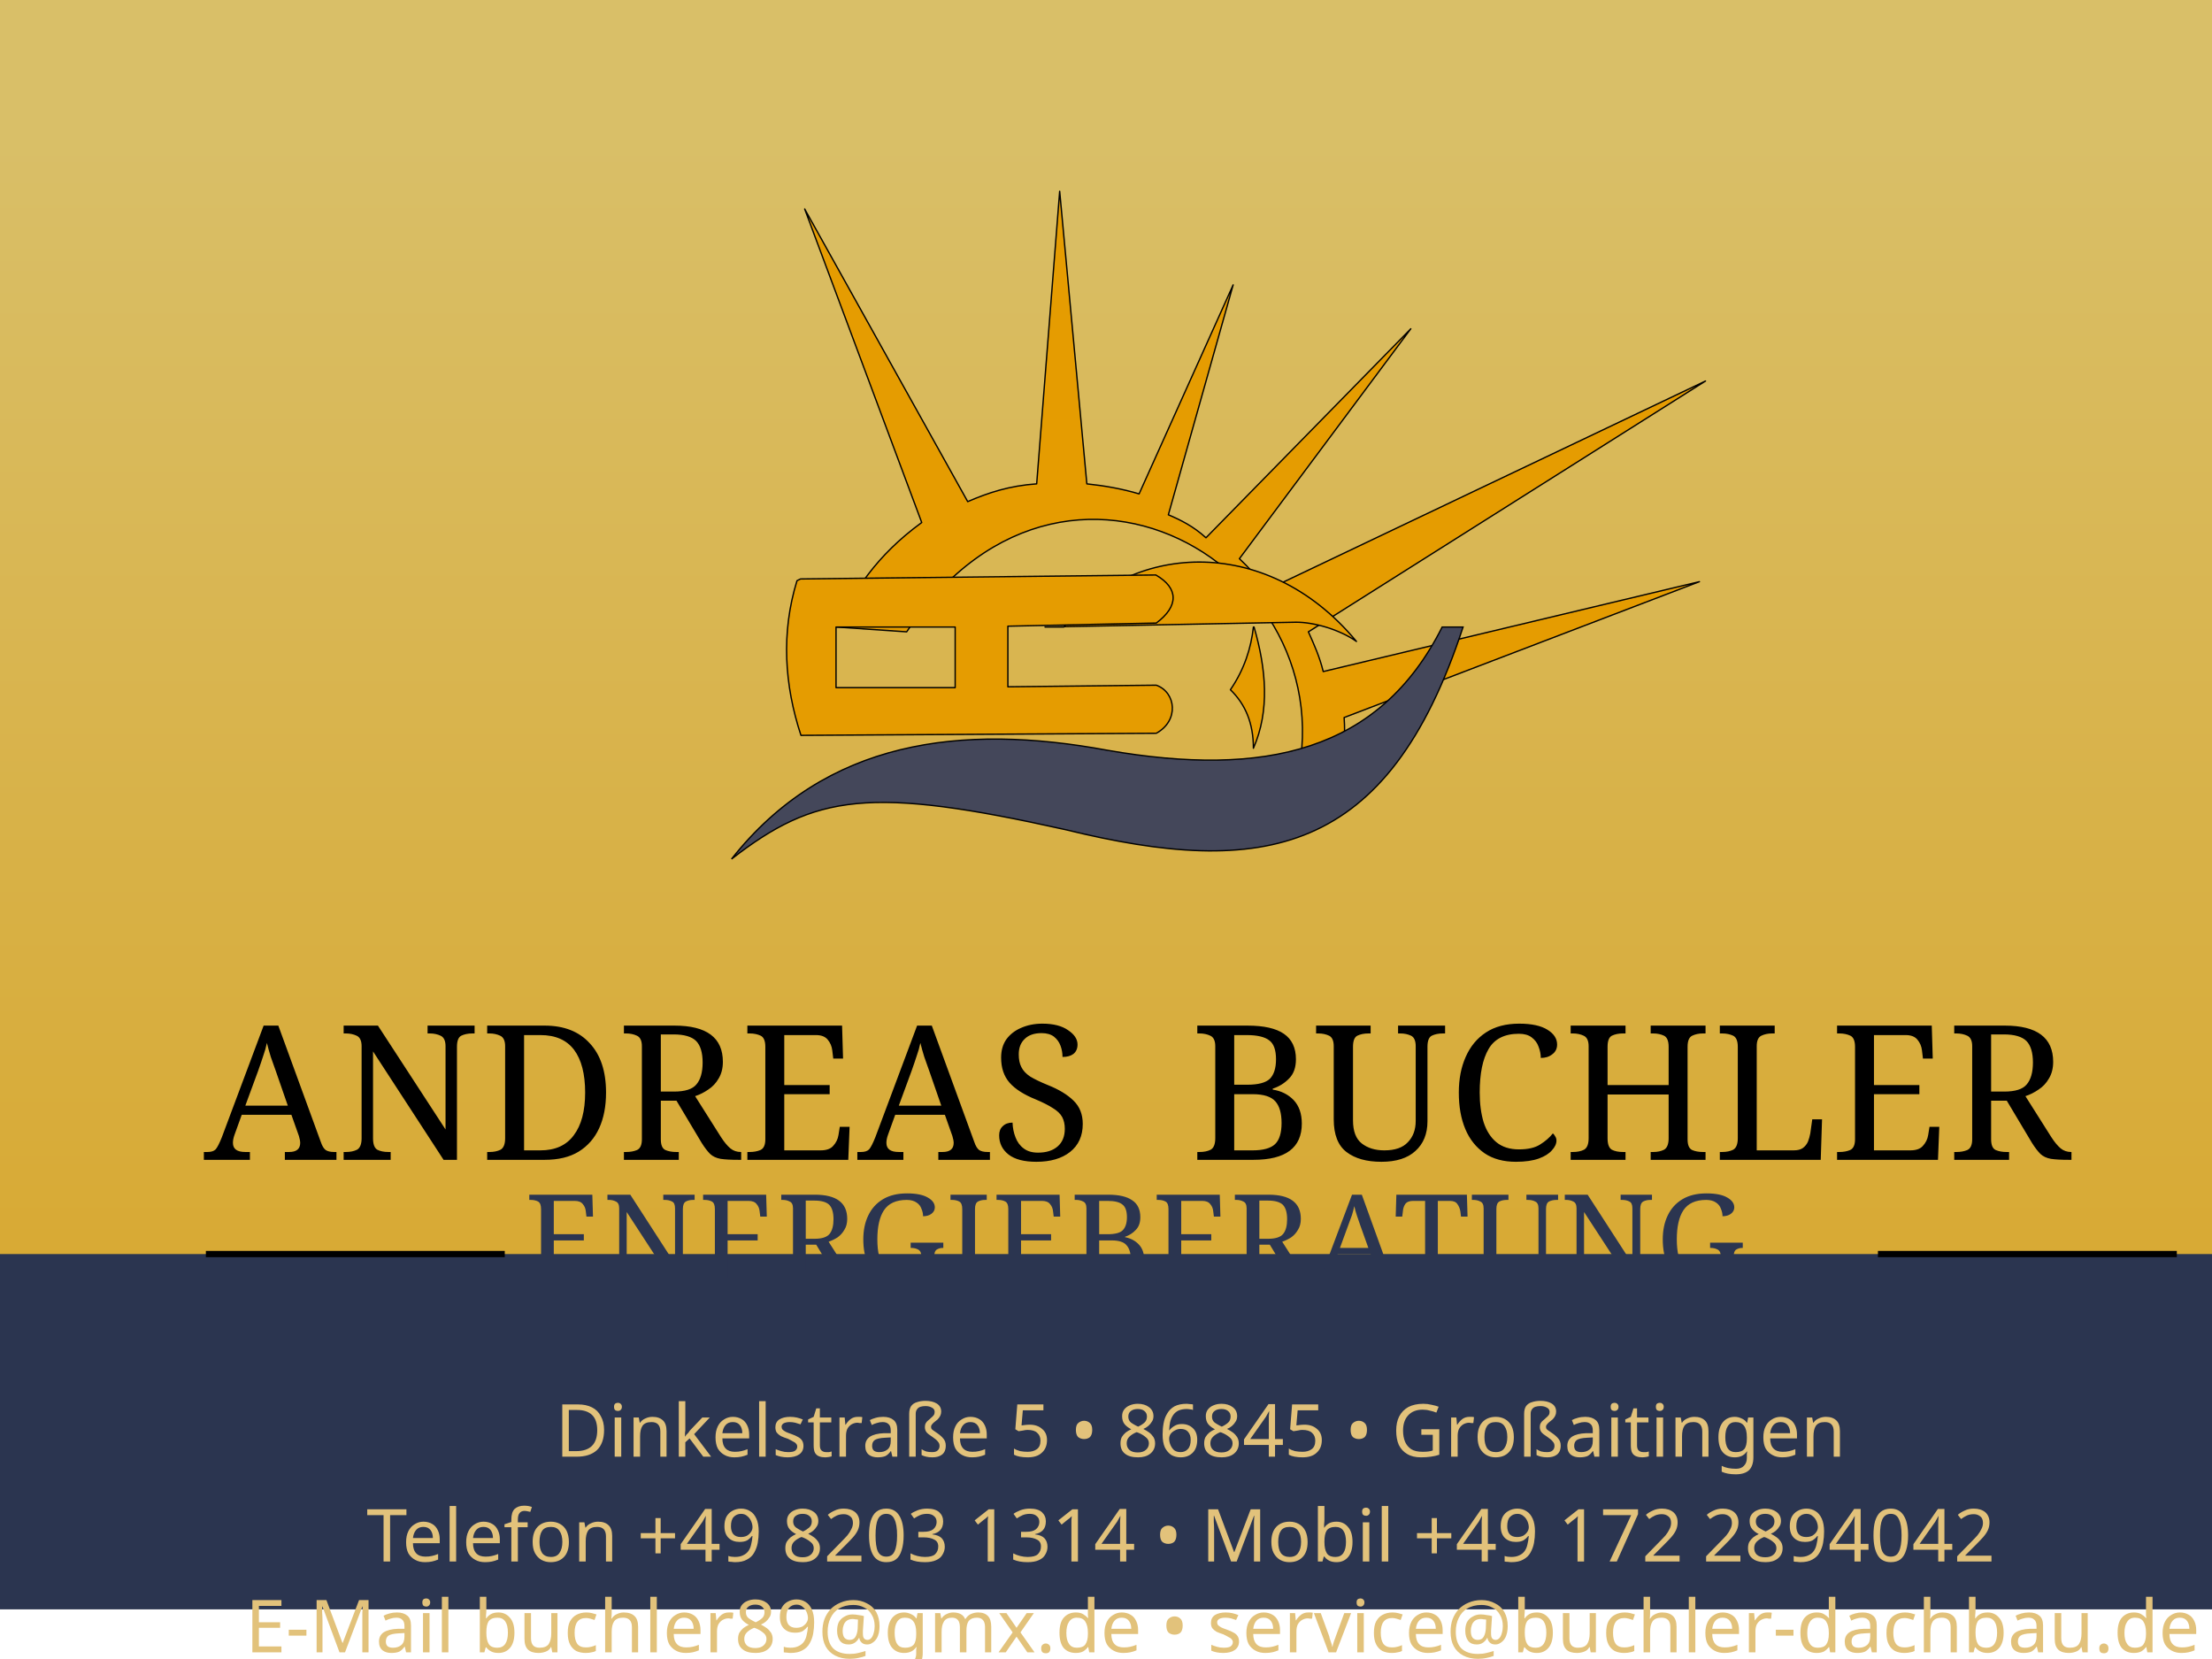
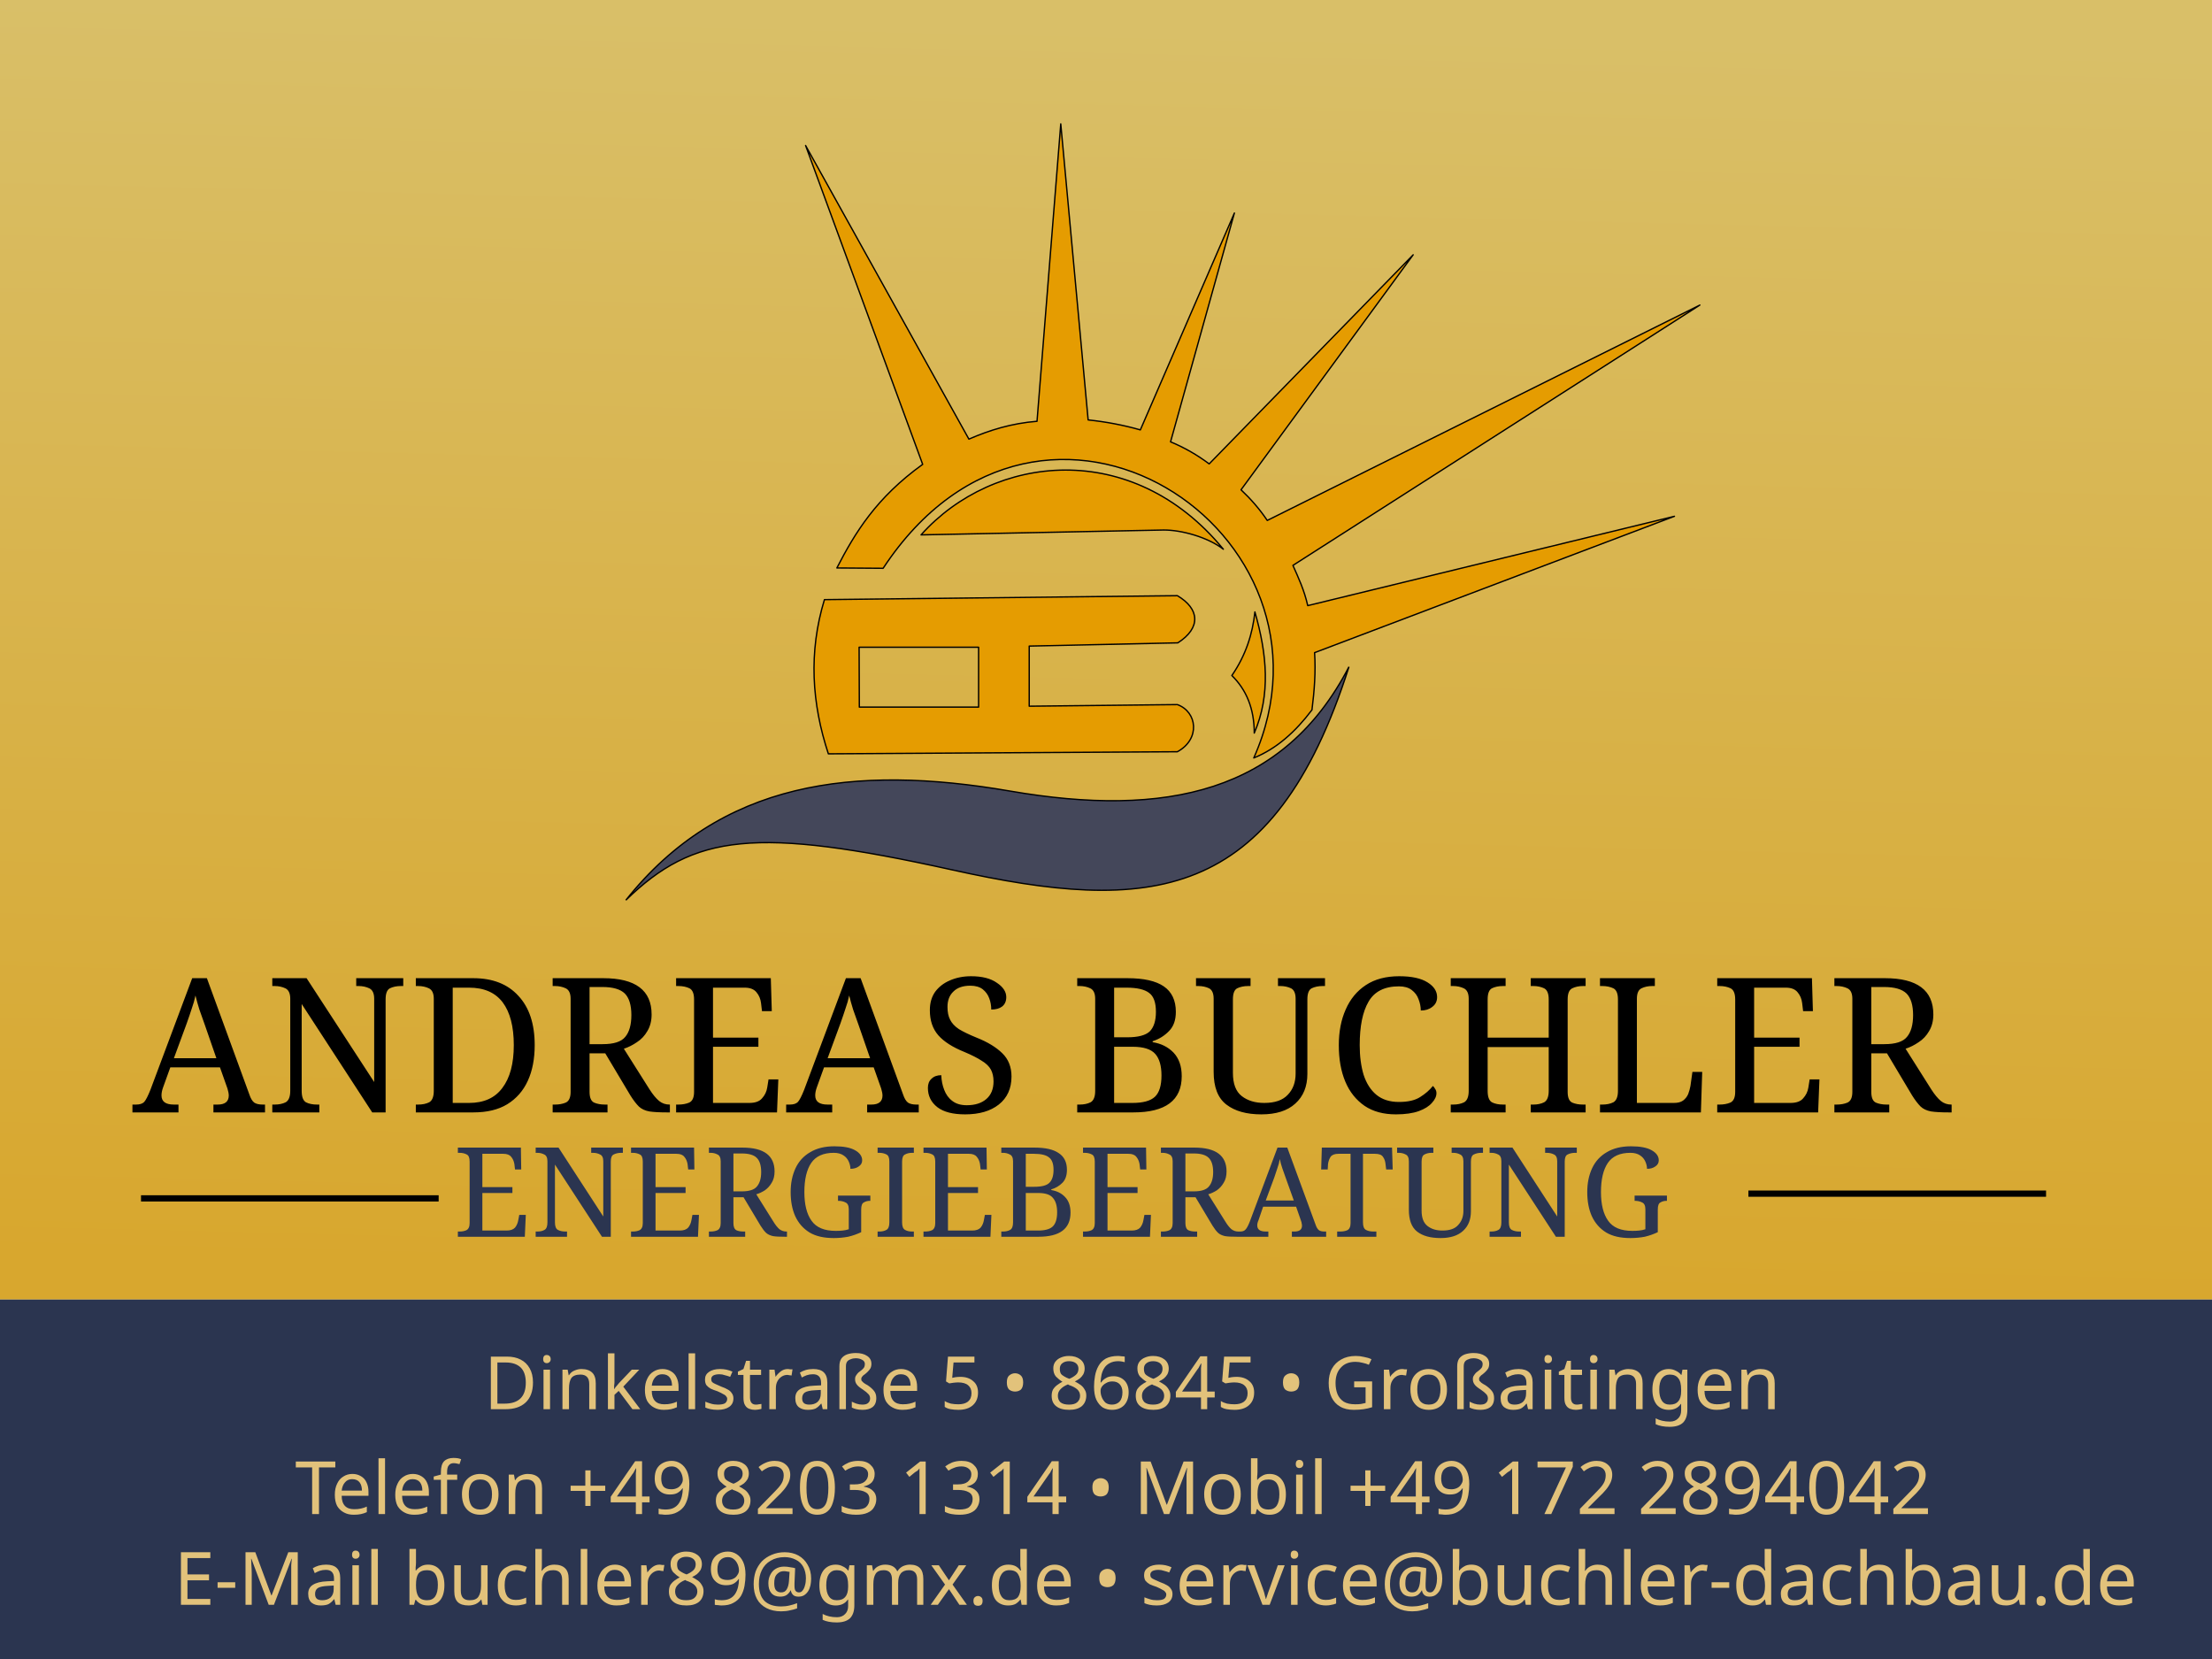
- <svg xmlns="http://www.w3.org/2000/svg" width="4e2" height="3e2" version="1.1" viewBox="0 0 105.833 79.375">
+ <svg xmlns="http://www.w3.org/2000/svg" xmlns:xlink="http://www.w3.org/1999/xlink" width="400" height="300" viewBox="0 0 400.001 300">
  <defs>
-     <linearGradient id="linearGradient4734-6" x1="-8.2e2" x2="-8.2e2" y1="70" y2="-89" gradientTransform="matrix(.1 0 0 .38 1e3 1.7e2)" gradientUnits="userSpaceOnUse">
-       <stop stop-color="#d8a72e" offset="0" />
-       <stop stop-color="#d9bf68" offset="1" />
+     <linearGradient id="a">
+       <stop offset="0" stop-color="#d8a72e" />
+       <stop offset="1" stop-color="#d9bf68" />
    </linearGradient>
+     <linearGradient xlink:href="#a" id="b" x1="-816.311" y1="70.416" x2="-815.29" y2="-89.09" gradientUnits="userSpaceOnUse" gradientTransform="matrix(.09972 0 0 .37557 1027.342 167.006)" />
  </defs>
-   <g transform="translate(-8.9e2 -1.3e2)">
-     <rect x="8.9e2" y="1.3e2" width="1.1e2" height="62" fill="url(#linearGradient4734-6)" fill-rule="evenodd" style="paint-order:stroke fill markers" />
-     <g fill="#e59c01" fill-rule="evenodd" stroke="#000" stroke-linecap="round" stroke-linejoin="round" stroke-width=".064">
-       <path d="m9.3e2 1.6e2c0.87-1.7 1.9-3.4 4.1-5l-5.6-15 7.8 14c0.99-0.43 2-0.76 3.3-0.85l1.1-14 1.3 14c0.84 0.088 1.7 0.24 2.5 0.48l4.5-10-3.1 11c0.57 0.24 1.2 0.55 1.8 1.1l9.8-10-8.2 11c0.46 0.43 0.88 0.91 1.3 1.5l21-10-19 12c0.27 0.6 0.54 1.2 0.71 1.9l18-4.3-17 6.5c0.062 0.91-0.011 1.8-0.13 2.7-0.79 1-1.7 1.9-2.8 2.3 4.8-11-10-21-18-9.1z" />
-       <path d="m9.4e2 1.6e2 12-0.23c0.85-8e-3 2.1 0.35 2.9 0.92-4.4-5.3-11-4.6-14-0.69z" />
-       <path d="m9.5e2 1.6e2c0.58 2 0.76 4-0.031 5.8-1e-3 -1.2-0.38-2.1-1.1-2.8 0.67-0.98 0.99-2 1.1-3z" />
-     </g>
-     <g fill-rule="evenodd">
-       <path d="m9.6e2 1.6e2c-3.6 11-9.6 12-19 9.7-9.4-2.1-12-1.7-16 1.4 4.5-5.7 11-6.5 18-5.2 7.5 1.3 13 0.079 16-5.9z" fill="#44475a" stroke="#000" stroke-width=".064" />
-       <path d="m9.3e2 1.6e2h5.7v2.9h-5.7zm-1.7-2.3 17-0.19c1.1 0.63 1.1 1.5 0.022 2.3l-7.1 0.15v2.9l7.1-0.077c0.95 0.34 1.1 1.7 0 2.3l-17 0.1c-0.79-2.4-0.96-4.9-0.19-7.4z" fill="#e59c01" stroke="#000" stroke-linecap="round" stroke-linejoin="round" stroke-width=".064" />
-       <rect x="8.9e2" y="1.9e2" width="1.1e2" height="17" fill="#2b3550" style="paint-order:stroke fill markers" />
-     </g>
-     <g fill="#e2c27b" font-family="Tahoma" font-size="3.5px" stroke-width=".026px">
-       <text x="916.558" y="199.693" lengthAdjust="spacingAndGlyphs" textLength="60" xml:space="preserve">Dinkelstraße 5 • 86845 • Großaitingen </text>
-       <text x="907.539" y="204.711" lengthAdjust="spacingAndGlyphs" textLength="79" xml:space="preserve">Telefon +49 8203 1314 • Mobil +49 172 2894042 </text>
-       <text x="901.732" y="209.053" lengthAdjust="spacingAndGlyphs" textLength="90" xml:space="preserve">E-Mail buchler89@gmx.de • service@buchler-dachbau.de </text>
-     </g>
-     <text x="899.753" y="185.493" font-family="Georgia" font-size="9px" stroke-width=".026px" lengthAdjust="spacingAndGlyphs" textLength="92" xml:space="preserve">ANDREAS  BUCHLER</text>
-     <text x="915.091" y="191.442" fill="#2b3550" font-family="Georgia" font-size="6px" stroke-width=".026px" lengthAdjust="spacingAndGlyphs" textLength="61" xml:space="preserve">ENERGIEBERATUNG</text>
-     <path d="m9e2 1.9e2h14" fill="none" stroke="#000" stroke-linecap="square" stroke-width=".3" />
-     <path d="m9.8e2 1.9e2h14" fill="none" stroke="#000" stroke-linecap="square" stroke-width=".3" />
-   </g>
+   <path transform="matrix(3.77955 0 0 3.77954 -3376.716 -499.916)" d="M893.417 132.269H999.25v62.177H893.417z" fill="url(#b)" fill-rule="evenodd" paint-order="stroke fill markers" />
+   <path d="M40.04 27.174c.869-1.683 1.88-3.356 4.105-4.957L38.544 6.963l7.813 14.047c.986-.431 2.044-.756 3.259-.854l1.136-14.228 1.31 14.163c.84.088 1.672.242 2.498.477l4.5-10.376-3.055 10.947a8.459 8.459 0 0 1 1.848 1.056l9.76-10.004-8.236 11.243c.46.433.884.915 1.255 1.466L81.33 14.596 61.86 27.051c.267.598.542 1.185.709 1.925l17.545-4.274-17.218 6.524c.061.912-.01 1.825-.125 2.738-.786 1.045-1.69 1.858-2.784 2.3 4.799-10.796-10.1-20.663-17.734-9.074z" fill="#e59c01" fill-rule="evenodd" stroke="#000" stroke-width=".064" stroke-linecap="round" stroke-linejoin="round" transform="matrix(3.77955 0 0 3.77954 0 0)" />
+   <path d="M44.067 25.591l11.6-.232c.855-.008 2.126.345 2.864.918-4.363-5.312-10.999-4.558-14.464-.686zm15.973 3.687c.577 2.003.764 3.96-.03 5.796-.001-1.176-.382-2.077-1.072-2.753.674-.98.991-2 1.103-3.043z" fill="#e59c01" fill-rule="evenodd" stroke="#000" stroke-width=".064" stroke-linecap="round" stroke-linejoin="round" transform="matrix(3.77955 0 0 3.77954 0 0)" />
+   <path d="M64.541 31.902c-3.621 11.38-9.564 11.803-18.98 9.718-9.418-2.085-12.363-1.721-15.617 1.448 4.53-5.698 10.912-6.507 18.38-5.22 7.469 1.287 13.096.08 16.217-5.946z" fill="#44475a" fill-rule="evenodd" stroke="#000" stroke-width=".064" transform="matrix(3.77955 0 0 3.77954 0 0)" />
+   <path d="M41.104 30.967h5.717v2.865h-5.706zm-1.659-2.278l16.886-.189c1.066.628 1.144 1.538.022 2.257l-7.11.155v2.876l7.088-.077c.952.343 1.112 1.653 0 2.256l-16.698.1c-.793-2.404-.957-4.856-.188-7.378z" fill="#e59c01" fill-rule="evenodd" stroke="#000" stroke-width=".064" stroke-linecap="round" stroke-linejoin="round" transform="matrix(3.77955 0 0 3.77954 0 0)" />
+   <path d="M0 235h400.001v65H0z" fill="#2b3550" fill-rule="evenodd" paint-order="stroke fill markers" />
+   <text transform="matrix(3.77955 0 0 3.77954 -3376.716 -499.916)" font-size="3.517" font-weight="400" textLength="60" lengthAdjust="spacingAndGlyphs" y="199.693" x="916.558" style="-inkscape-font-specification:Tahoma" font-family="Tahoma" fill="#e2c27b" stroke-width=".026">Dinkelstraße 5 • 86845 • Großaitingen</text>
+   <text transform="matrix(3.77955 0 0 3.77954 -3376.716 -499.916)" font-size="3.517" font-weight="400" textLength="79" lengthAdjust="spacingAndGlyphs" y="204.711" x="907.539" style="-inkscape-font-specification:Tahoma" font-family="Tahoma" fill="#e2c27b" stroke-width=".026">Telefon +49 8203 1314 • Mobil +49 172 2894042</text>
+   <text transform="matrix(3.77955 0 0 3.77954 -3376.716 -499.916)" font-size="3.517" font-weight="400" textLength="90" lengthAdjust="spacingAndGlyphs" y="209.053" x="901.732" style="-inkscape-font-specification:Tahoma" font-family="Tahoma" fill="#e2c27b" stroke-width=".026">E-Mail buchler89@gmx.de • service@buchler-dachbau.de</text>
+   <text transform="matrix(3.77955 0 0 3.77954 -3376.716 -499.916)" font-size="9.003" font-weight="400" lengthAdjust="spacingAndGlyphs" textLength="92" y="185.493" x="899.753" style="-inkscape-font-specification:Georgia" font-family="Georgia" stroke-width=".026">ANDREAS BUCHLER</text>
+   <text transform="matrix(3.77955 0 0 3.77954 -3376.716 -499.916)" font-size="5.979" font-weight="400" lengthAdjust="spacingAndGlyphs" textLength="61" y="191.442" x="915.091" style="-inkscape-font-specification:Georgia" font-family="Georgia" fill="#2b3550" stroke-width=".026">ENERGIEBERATUNG</text>
+   <path d="M6.896 57.336h13.942m62.964-.226h13.942" fill="none" stroke="#000" stroke-width=".299" stroke-linecap="square" transform="matrix(3.77955 0 0 3.77954 0 0)" />
</svg>
